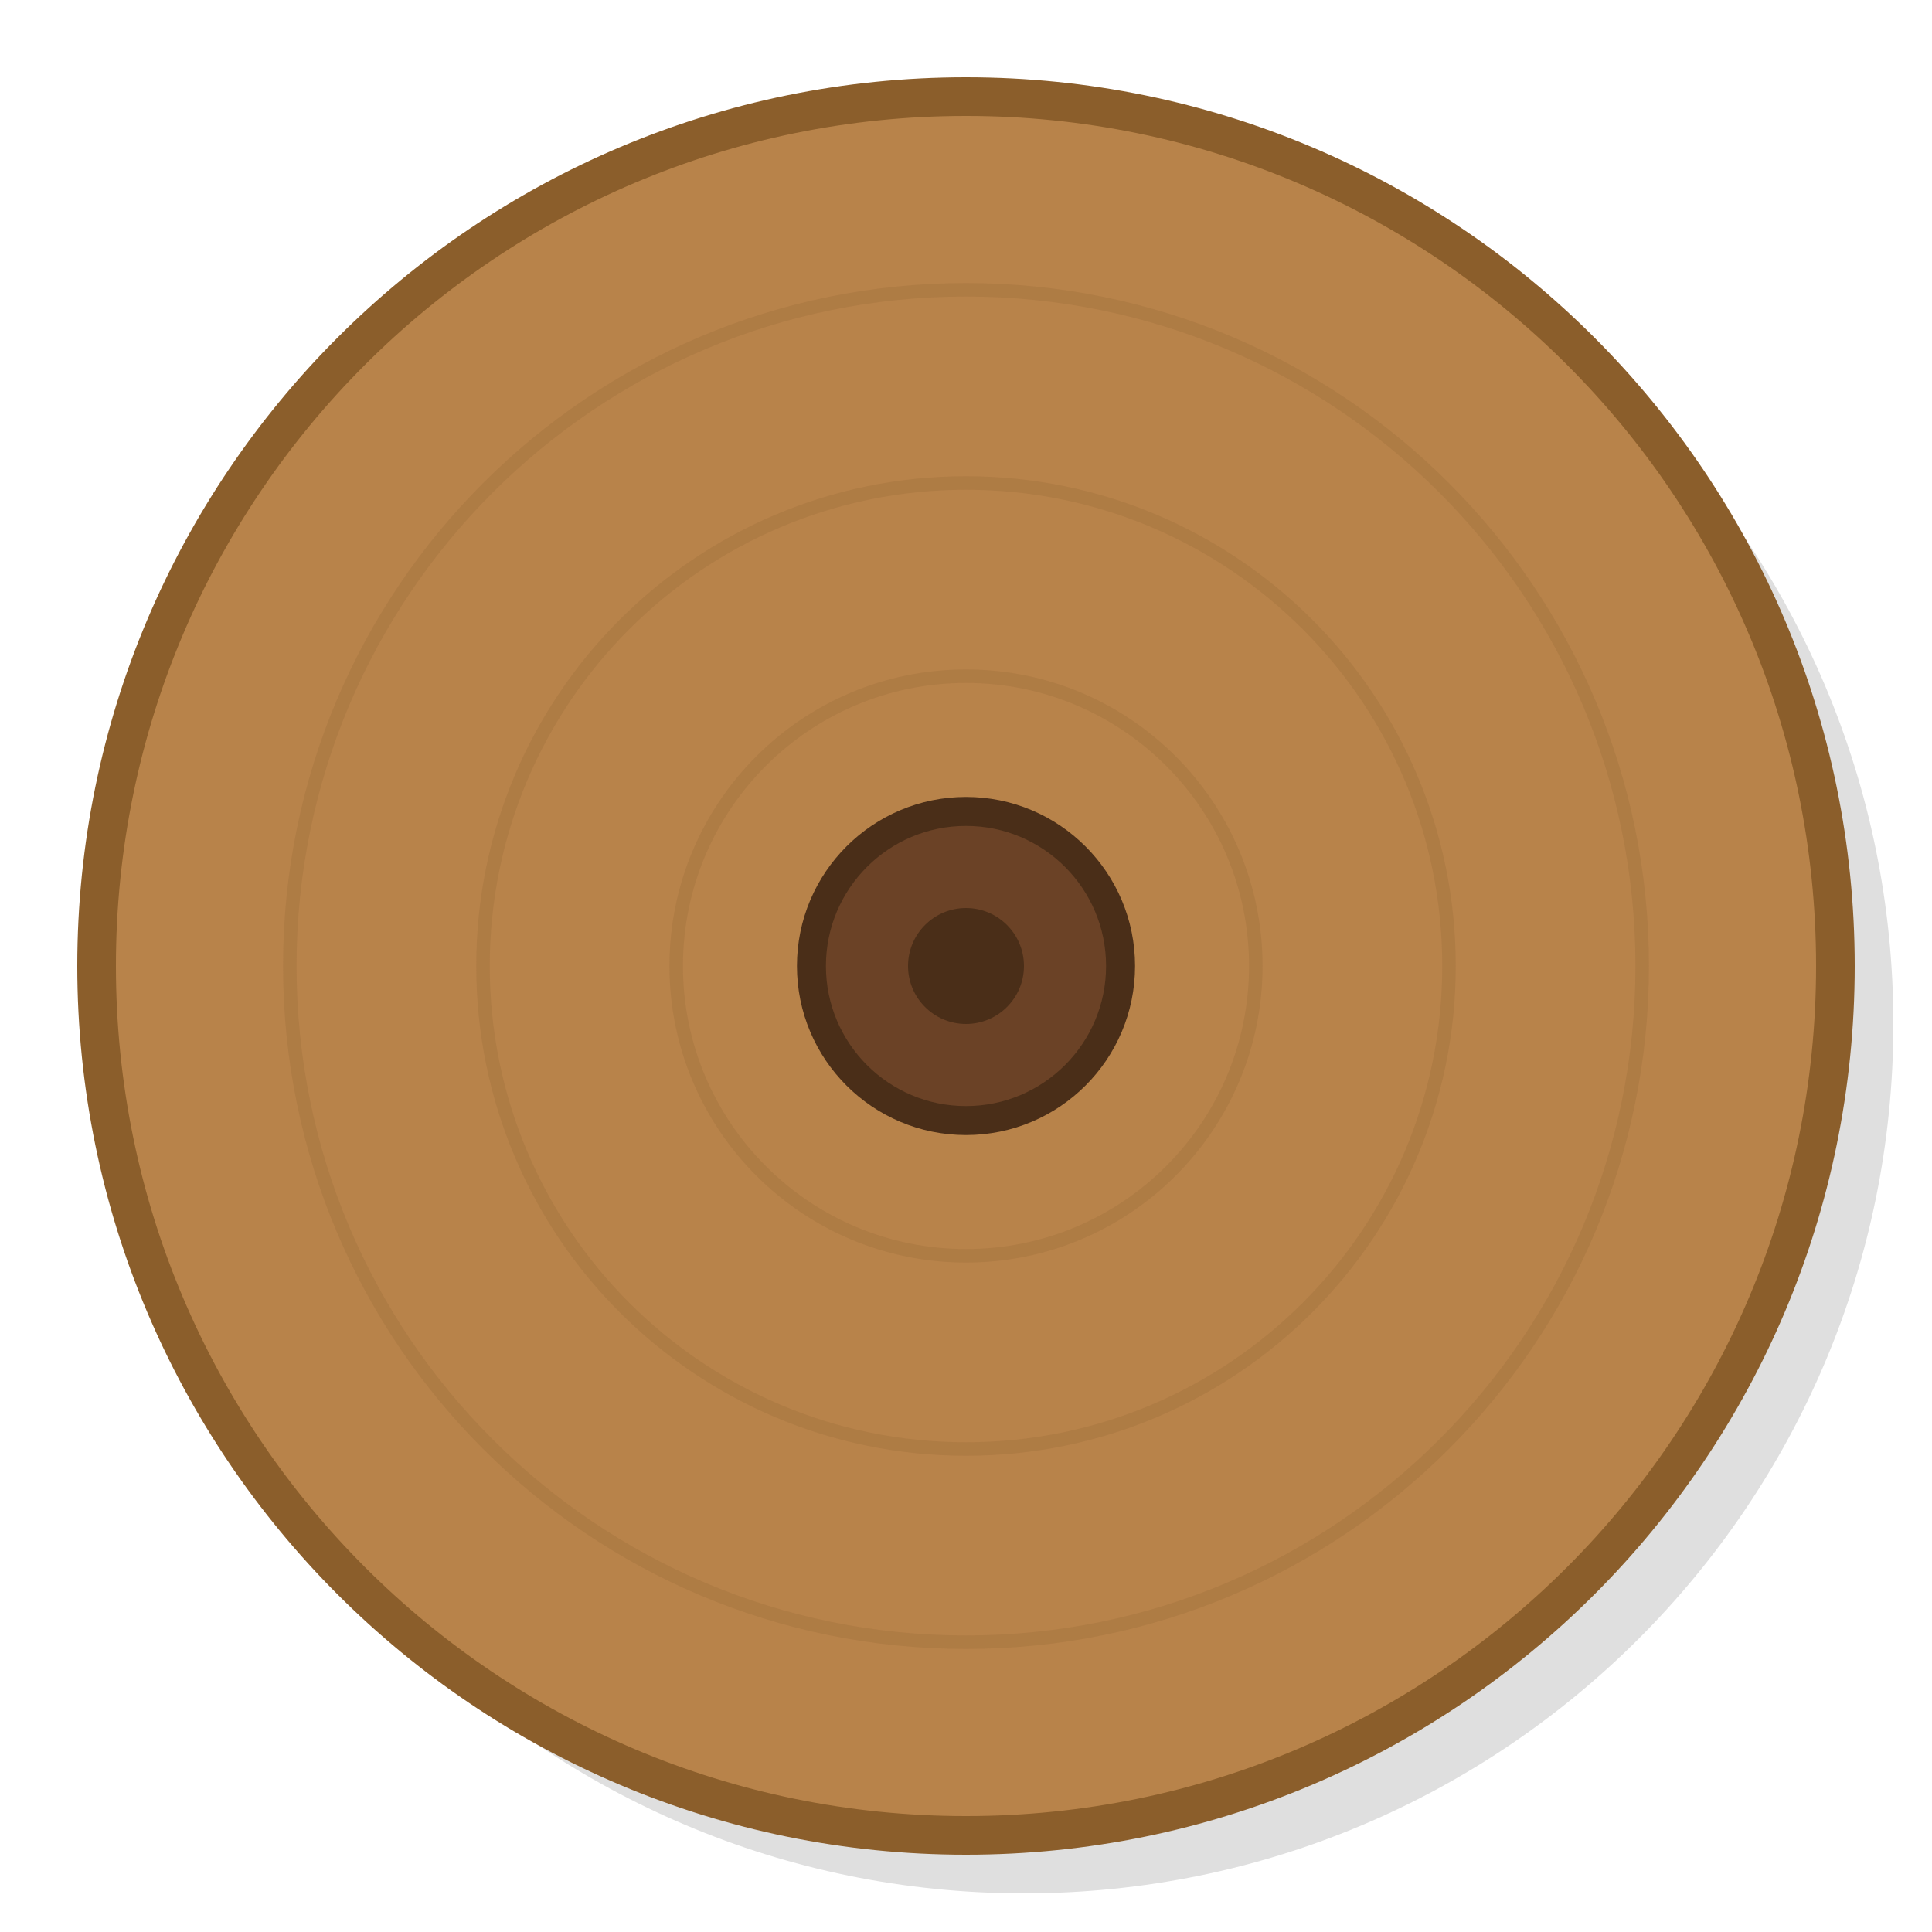
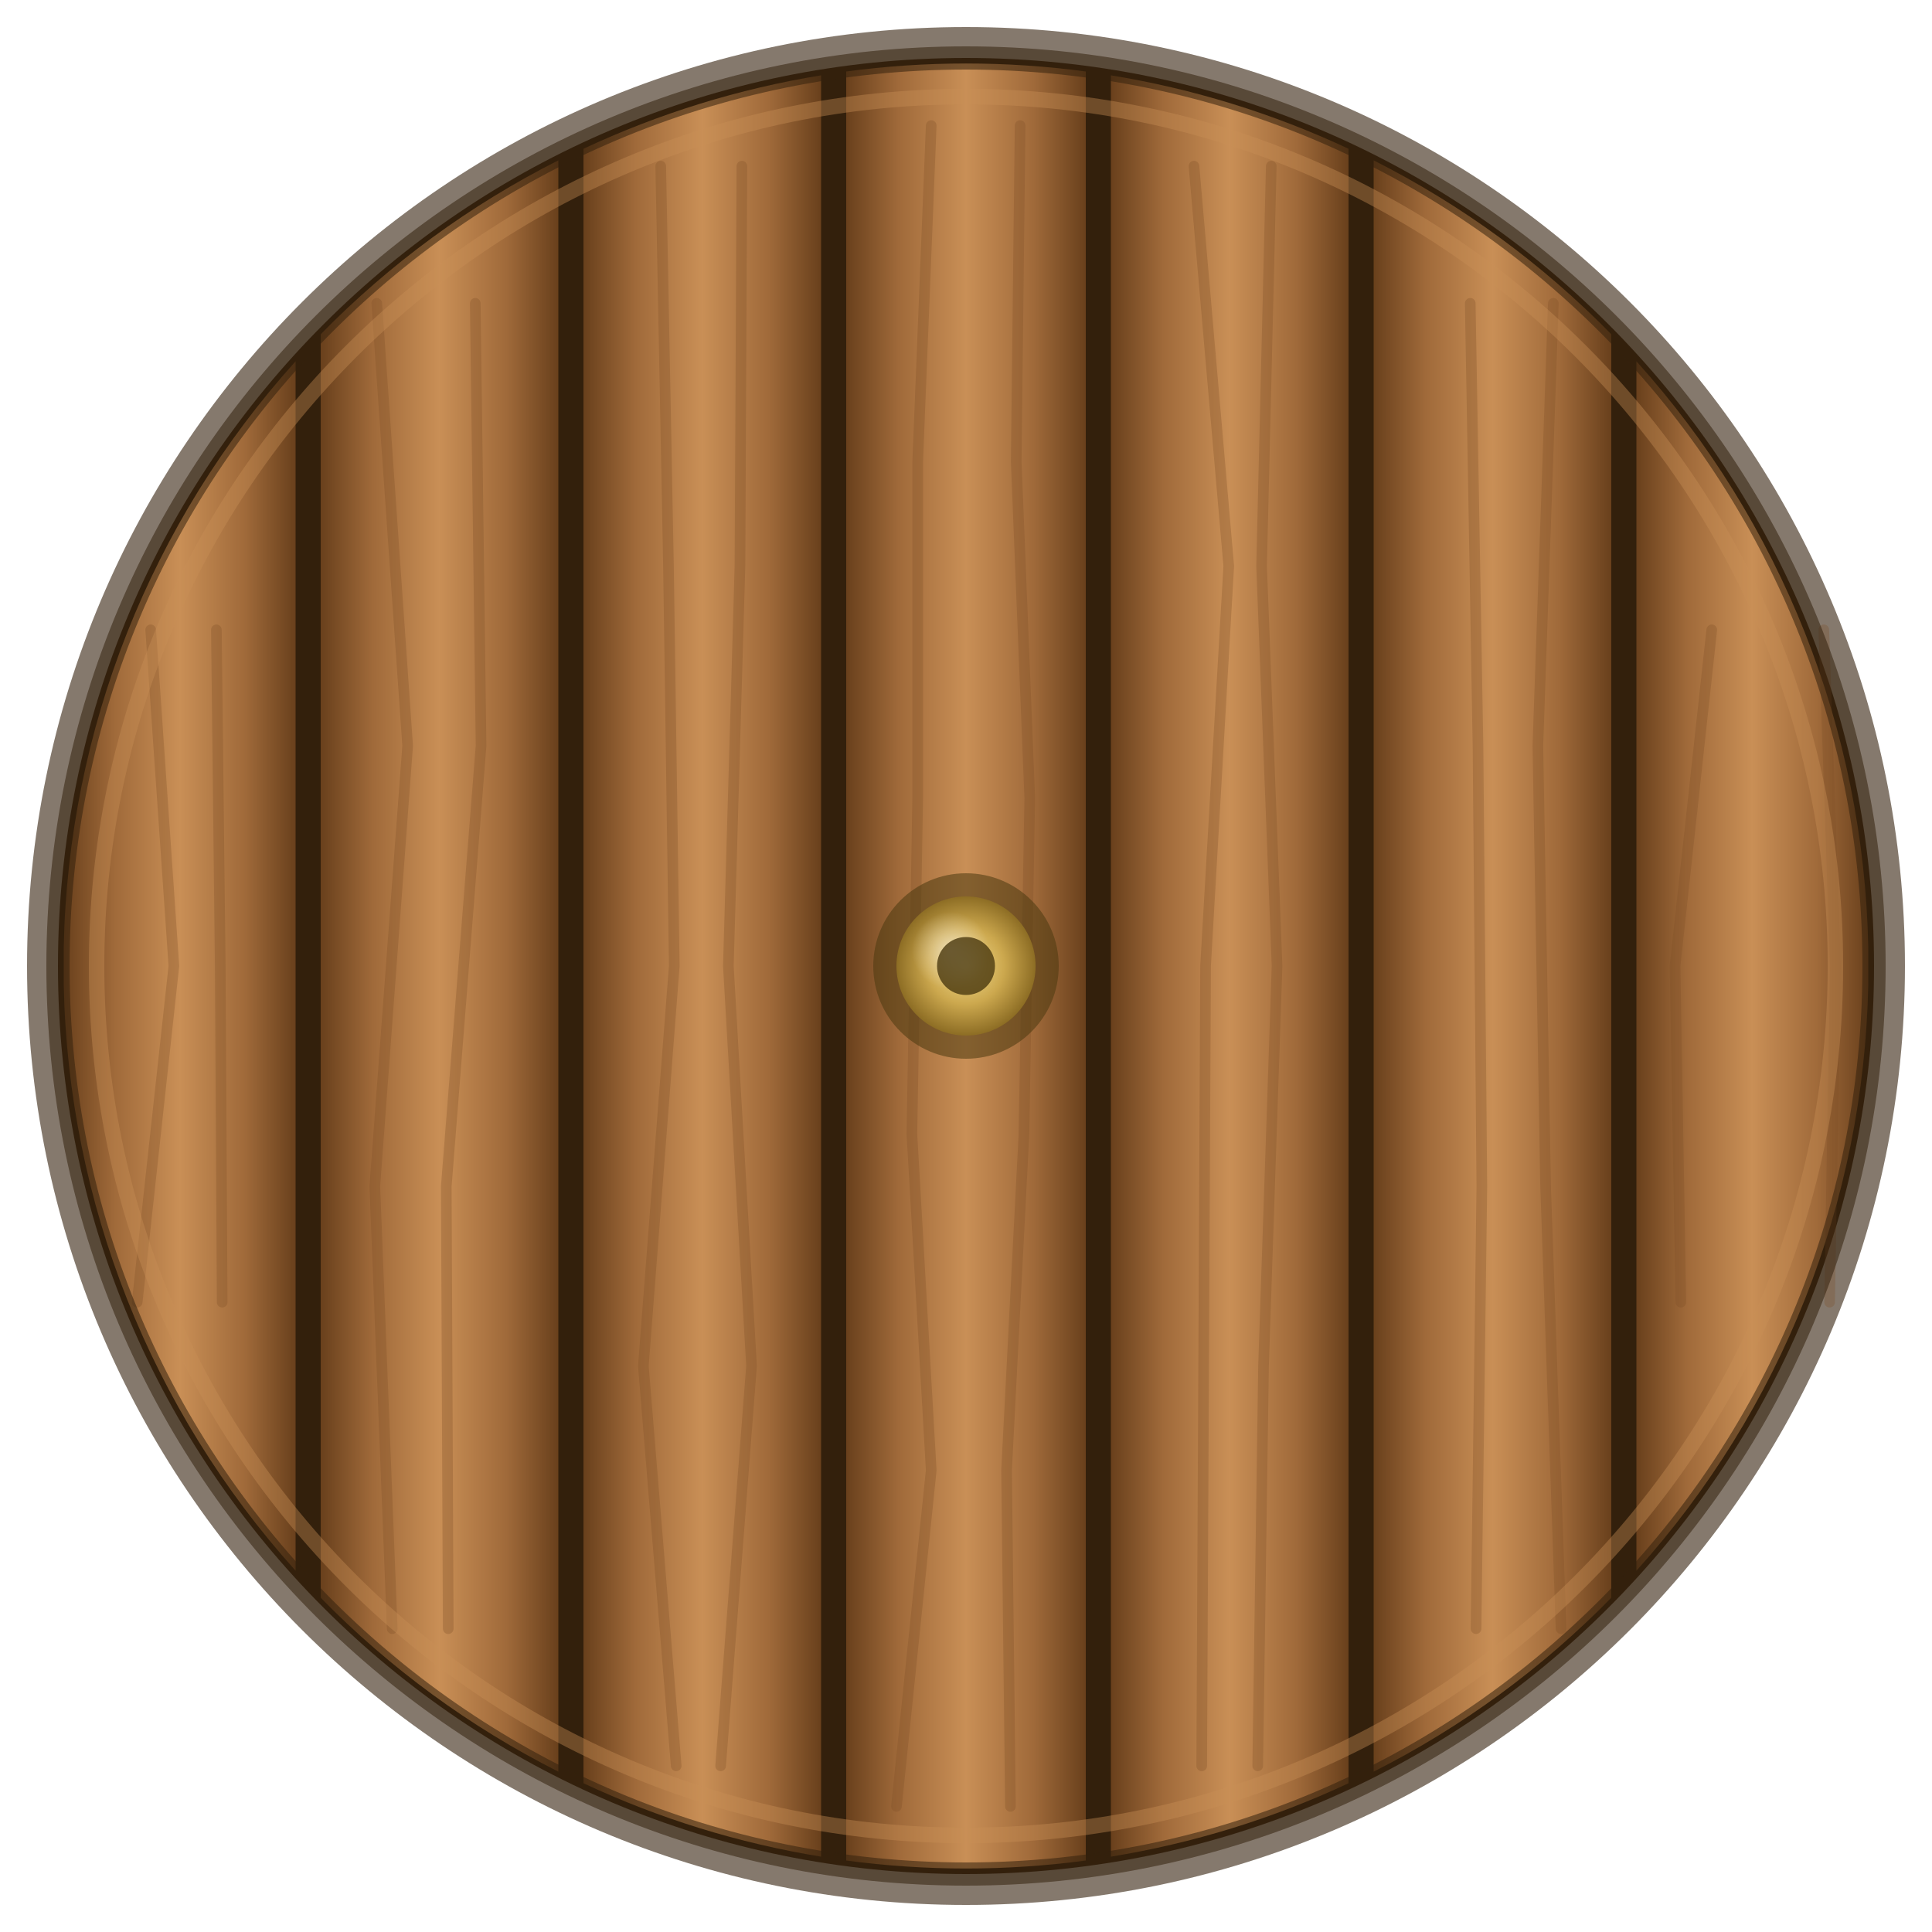
<svg xmlns="http://www.w3.org/2000/svg" viewBox="0 0 100 100">
-   <circle cx="53" cy="53" r="45" fill="#00000020" />
-   <circle cx="50" cy="50" r="45" fill="#B8834A" stroke="#8B5E2B" stroke-width="2" />
-   <circle cx="50" cy="50" r="35" fill="none" stroke="#A0703C" stroke-width="0.7" opacity="0.4" />
-   <circle cx="50" cy="50" r="25" fill="none" stroke="#A0703C" stroke-width="0.7" opacity="0.4" />
-   <circle cx="50" cy="50" r="15" fill="none" stroke="#A0703C" stroke-width="0.7" opacity="0.4" />
-   <circle cx="50" cy="50" r="8" fill="#6B4226" stroke="#4A2E18" stroke-width="1.5" />
-   <circle cx="50" cy="50" r="3" fill="#4A2E18" />
+   <defs>
+     <linearGradient id="tr11_l1" x1="0" y1="0" x2="1" y2="0">
+       <stop offset="0%" stop-color="#69401c" />
+       <stop offset="22%" stop-color="#a06a3a" />
+       <stop offset="50%" stop-color="#c98f56" />
+       <stop offset="78%" stop-color="#a06a3a" />
+       <stop offset="100%" stop-color="#69401c" />
+     </linearGradient>
+     <radialGradient id="tr11_r2" cx="50%" cy="50%" r="50%">
+       <stop offset="0%" stop-color="#f4dc8e" />
+       <stop offset="55%" stop-color="#cca84e" />
+       <stop offset="100%" stop-color="#8d6d24" />
+     </radialGradient>
+     <radialGradient id="tr11_r3" cx="50%" cy="50%" r="50%">
+       <stop offset="0%" stop-color="#ffffff" stop-opacity="0.5" />
+       <stop offset="100%" stop-color="#ffffff" stop-opacity="0" />
+     </radialGradient>
+   </defs>
+   <circle cx="50.0" cy="50.0" r="48.6" fill="#33200c" opacity="0.6" />
+   <circle cx="50.0" cy="50.0" r="47.0" fill="#33200c" />
+   <path d="M 3.3 49.0 A 46.7 46.7 0 0 1 15.3 18.7 L 15.3 81.3 A 46.7 46.7 0 0 1 3.3 51.0 Z" fill="url(#tr11_l1)" />
+   <path d="M 7.8 32.6 L 9.0 50.0 L 7.1 67.4" fill="none" stroke="#7c4c24" stroke-width="0.55" stroke-linecap="round" opacity="0.3" />
+   <path d="M 11.2 32.6 L 11.4 50.0 L 11.5 67.4" fill="none" stroke="#7c4c24" stroke-width="0.55" stroke-linecap="round" opacity="0.3" />
+   <path d="M 16.6 17.3 A 46.7 46.7 0 0 1 28.9 8.3 L 28.9 91.7 A 46.7 46.7 0 0 1 16.6 82.7 Z" fill="url(#tr11_l1)" />
+   <path d="M 19.5 15.7 L 21.1 38.6 L 19.4 61.4 L 20.3 84.3" fill="none" stroke="#7c4c24" stroke-width="0.55" stroke-linecap="round" opacity="0.3" />
+   <path d="M 24.6 15.7 L 24.9 38.6 L 23.1 61.4 L 23.2 84.3" fill="none" stroke="#7c4c24" stroke-width="0.55" stroke-linecap="round" opacity="0.3" />
+   <path d="M 30.2 7.7 A 46.7 46.7 0 0 1 42.5 3.9 L 42.5 96.1 A 46.7 46.7 0 0 1 30.2 92.3 Z" fill="url(#tr11_l1)" />
+   <path d="M 34.2 8.6 L 34.6 29.3 L 34.9 50.0 L 33.3 70.7 L 35.0 91.4" fill="none" stroke="#7c4c24" stroke-width="0.55" stroke-linecap="round" opacity="0.3" />
+   <path d="M 38.4 8.6 L 38.3 29.3 L 37.7 50.0 L 38.9 70.7 L 37.3 91.4" fill="none" stroke="#7c4c24" stroke-width="0.55" stroke-linecap="round" opacity="0.3" />
+   <path d="M 43.8 3.7 A 46.7 46.7 0 0 1 56.2 3.7 L 56.2 96.3 A 46.7 46.7 0 0 1 43.8 96.3 Z" fill="url(#tr11_l1)" />
+   <path d="M 48.2 6.5 L 47.5 23.9 L 47.5 41.3 L 47.2 58.7 L 48.2 76.1 L 46.4 93.5" fill="none" stroke="#7c4c24" stroke-width="0.55" stroke-linecap="round" opacity="0.3" />
+   <path d="M 52.8 6.5 L 52.6 23.9 L 53.3 41.3 L 53.0 58.7 L 52.1 76.1 L 52.3 93.5" fill="none" stroke="#7c4c24" stroke-width="0.55" stroke-linecap="round" opacity="0.3" />
+   <path d="M 57.5 3.9 A 46.7 46.7 0 0 1 69.8 7.7 L 69.8 92.3 A 46.7 46.7 0 0 1 57.5 96.1 Z" fill="url(#tr11_l1)" />
+   <path d="M 61.8 8.6 L 63.6 29.3 L 62.4 50.0 L 62.3 70.7 L 62.2 91.4" fill="none" stroke="#7c4c24" stroke-width="0.55" stroke-linecap="round" opacity="0.3" />
+   <path d="M 65.8 8.6 L 65.3 29.3 L 66.1 50.0 L 65.4 70.7 L 65.1 91.4" fill="none" stroke="#7c4c24" stroke-width="0.55" stroke-linecap="round" opacity="0.3" />
+   <path d="M 71.1 8.3 A 46.7 46.7 0 0 1 83.4 17.3 L 83.4 82.7 A 46.7 46.7 0 0 1 71.1 91.7 Z" fill="url(#tr11_l1)" />
+   <path d="M 76.1 15.7 L 76.5 38.6 L 76.7 61.4 L 76.4 84.3" fill="none" stroke="#7c4c24" stroke-width="0.55" stroke-linecap="round" opacity="0.3" />
+   <path d="M 80.4 15.7 L 79.6 38.6 L 80.0 61.4 L 80.8 84.3" fill="none" stroke="#7c4c24" stroke-width="0.55" stroke-linecap="round" opacity="0.3" />
+   <path d="M 84.7 18.7 A 46.7 46.7 0 0 1 96.7 49.0 L 96.7 51.0 A 46.7 46.7 0 0 1 84.7 81.3 Z" fill="url(#tr11_l1)" />
+   <path d="M 88.6 32.6 L 86.7 50.0 L 87.0 67.4" fill="none" stroke="#7c4c24" stroke-width="0.55" stroke-linecap="round" opacity="0.3" />
+   <path d="M 94.4 32.6 L 95.0 50.0 L 94.7 67.4" fill="none" stroke="#7c4c24" stroke-width="0.55" stroke-linecap="round" opacity="0.3" />
+   <circle cx="50.0" cy="50.0" r="47.0" fill="none" stroke="#33200c" stroke-width="1.2" opacity="0.55" />
+   <circle cx="50.0" cy="50.0" r="45.0" fill="none" stroke="#c98f56" stroke-width="0.8" opacity="0.4" />
+   <circle cx="50.0" cy="50.0" r="4.8" fill="#4a380f" opacity="0.55" />
+   <circle cx="50.0" cy="50.0" r="3.6" fill="url(#tr11_r2)" />
+   <circle cx="49.2" cy="49.2" r="2.0" fill="url(#tr11_r3)" />
+   <circle cx="50.0" cy="50.0" r="1.5" fill="#4a380f" opacity="0.8" />
</svg>
